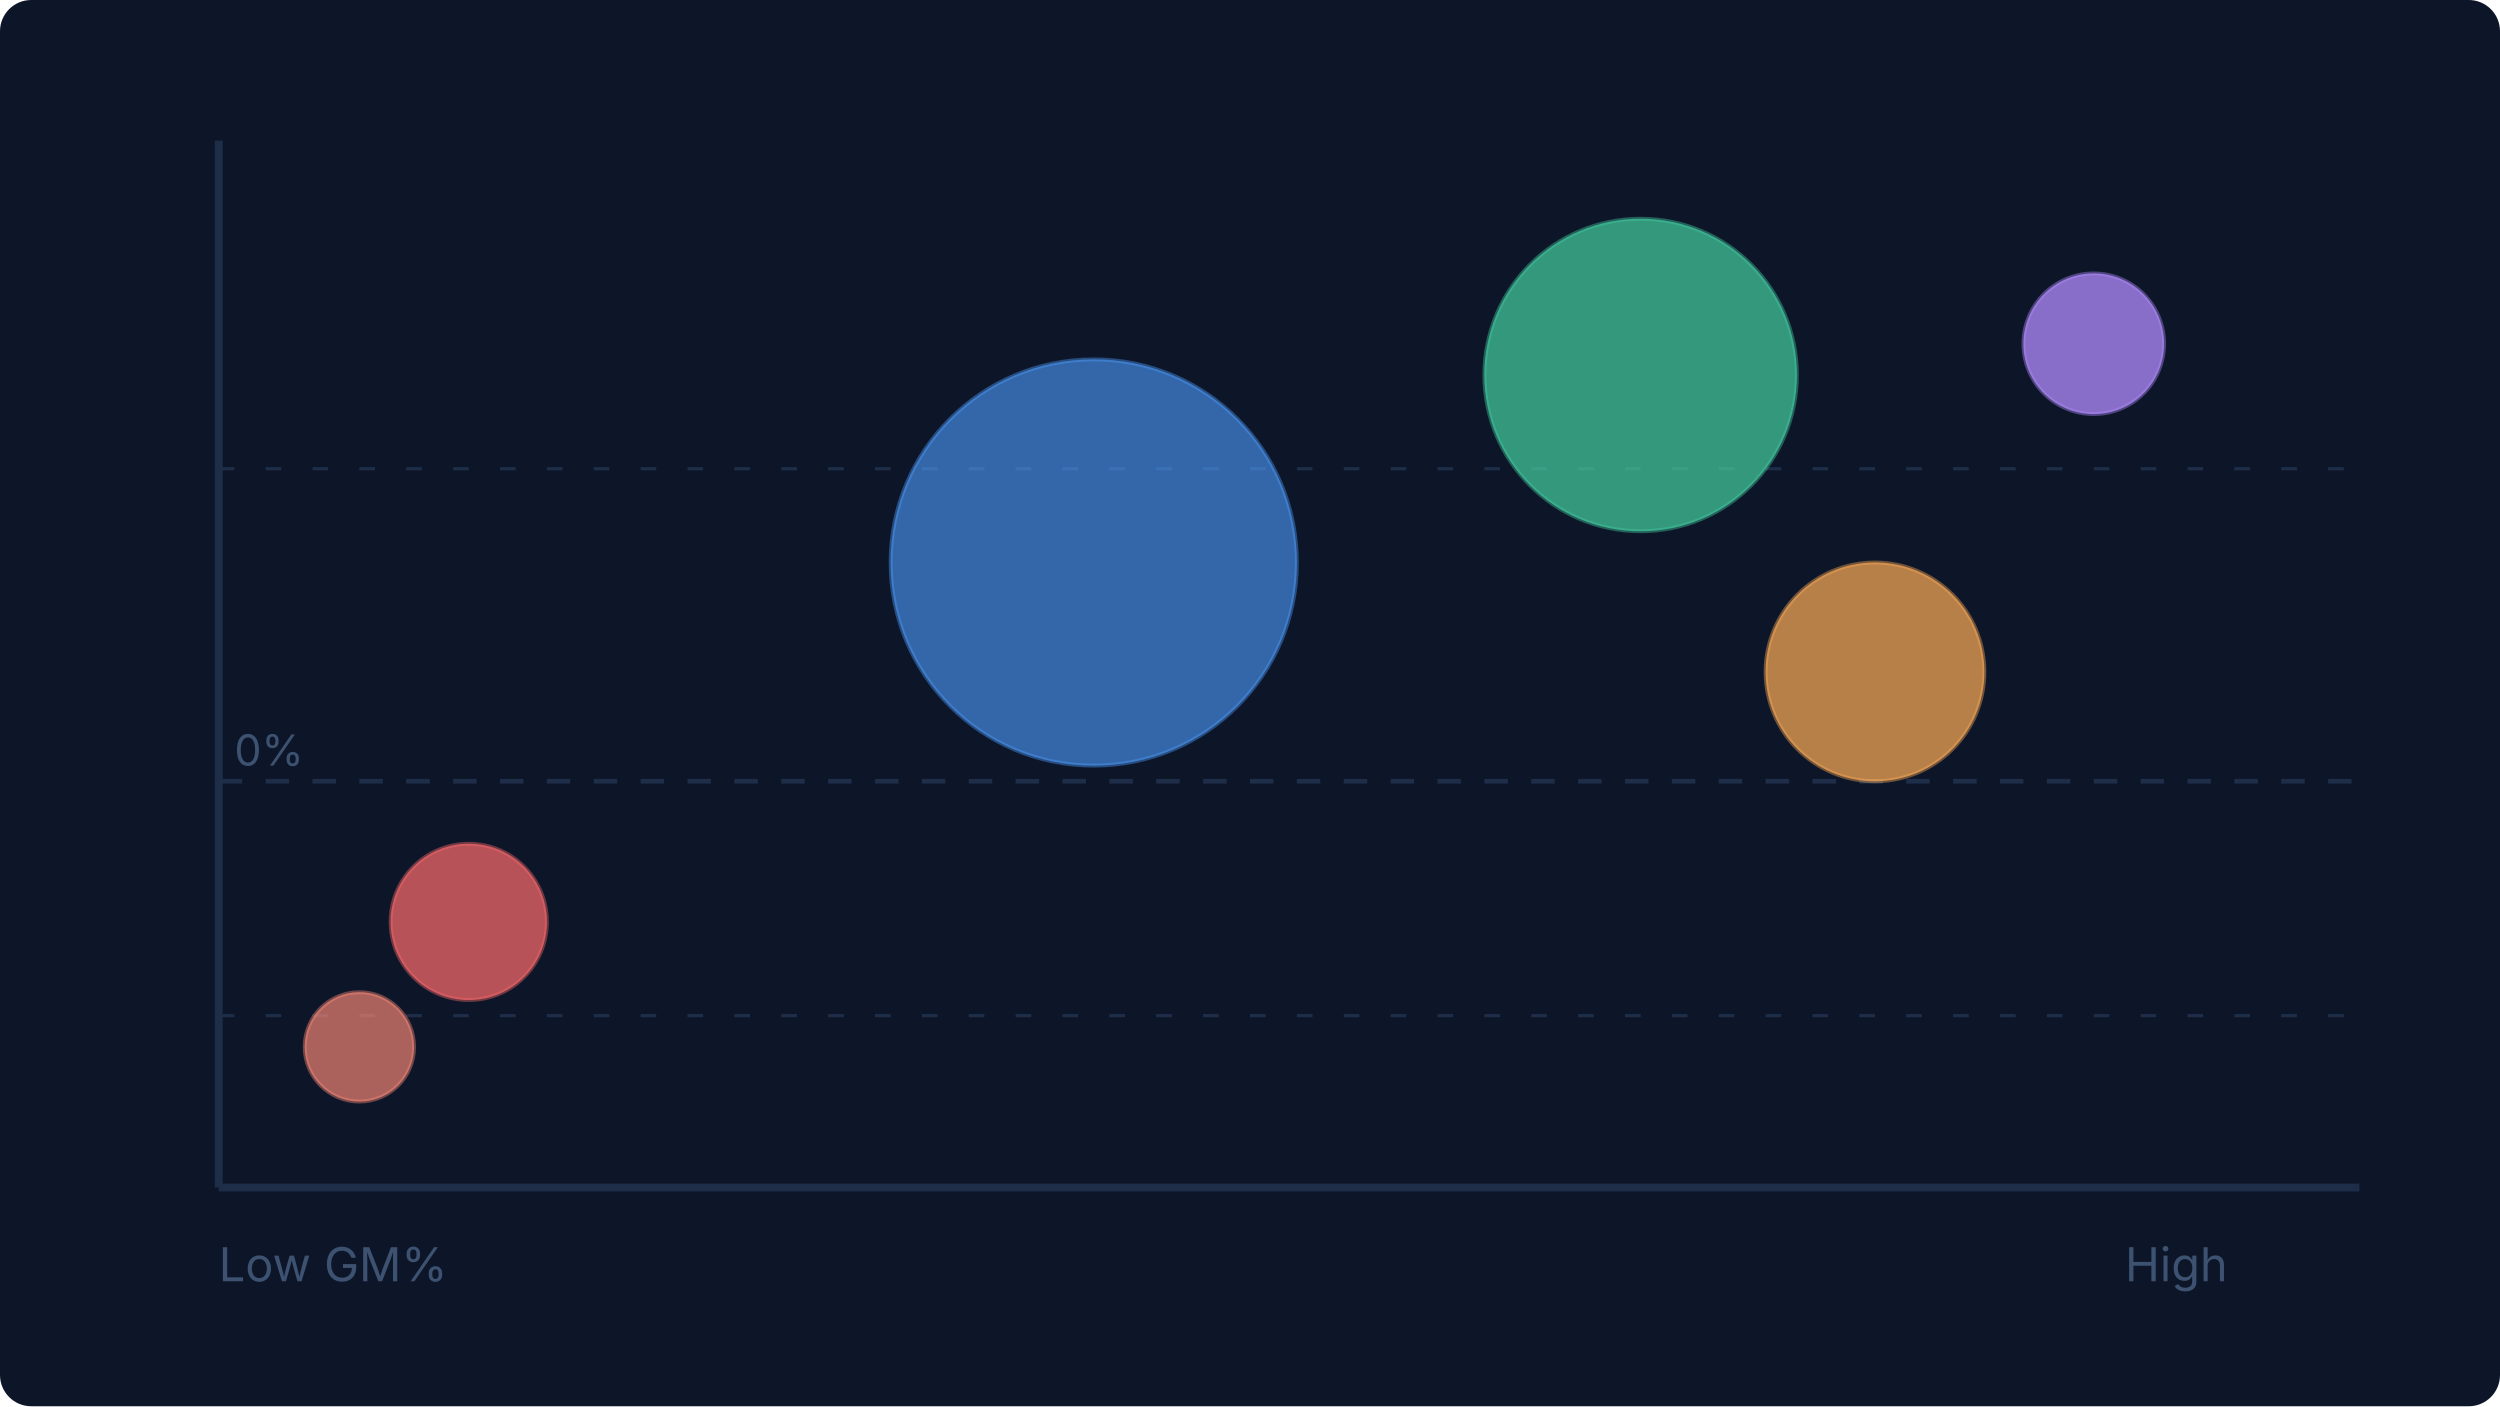
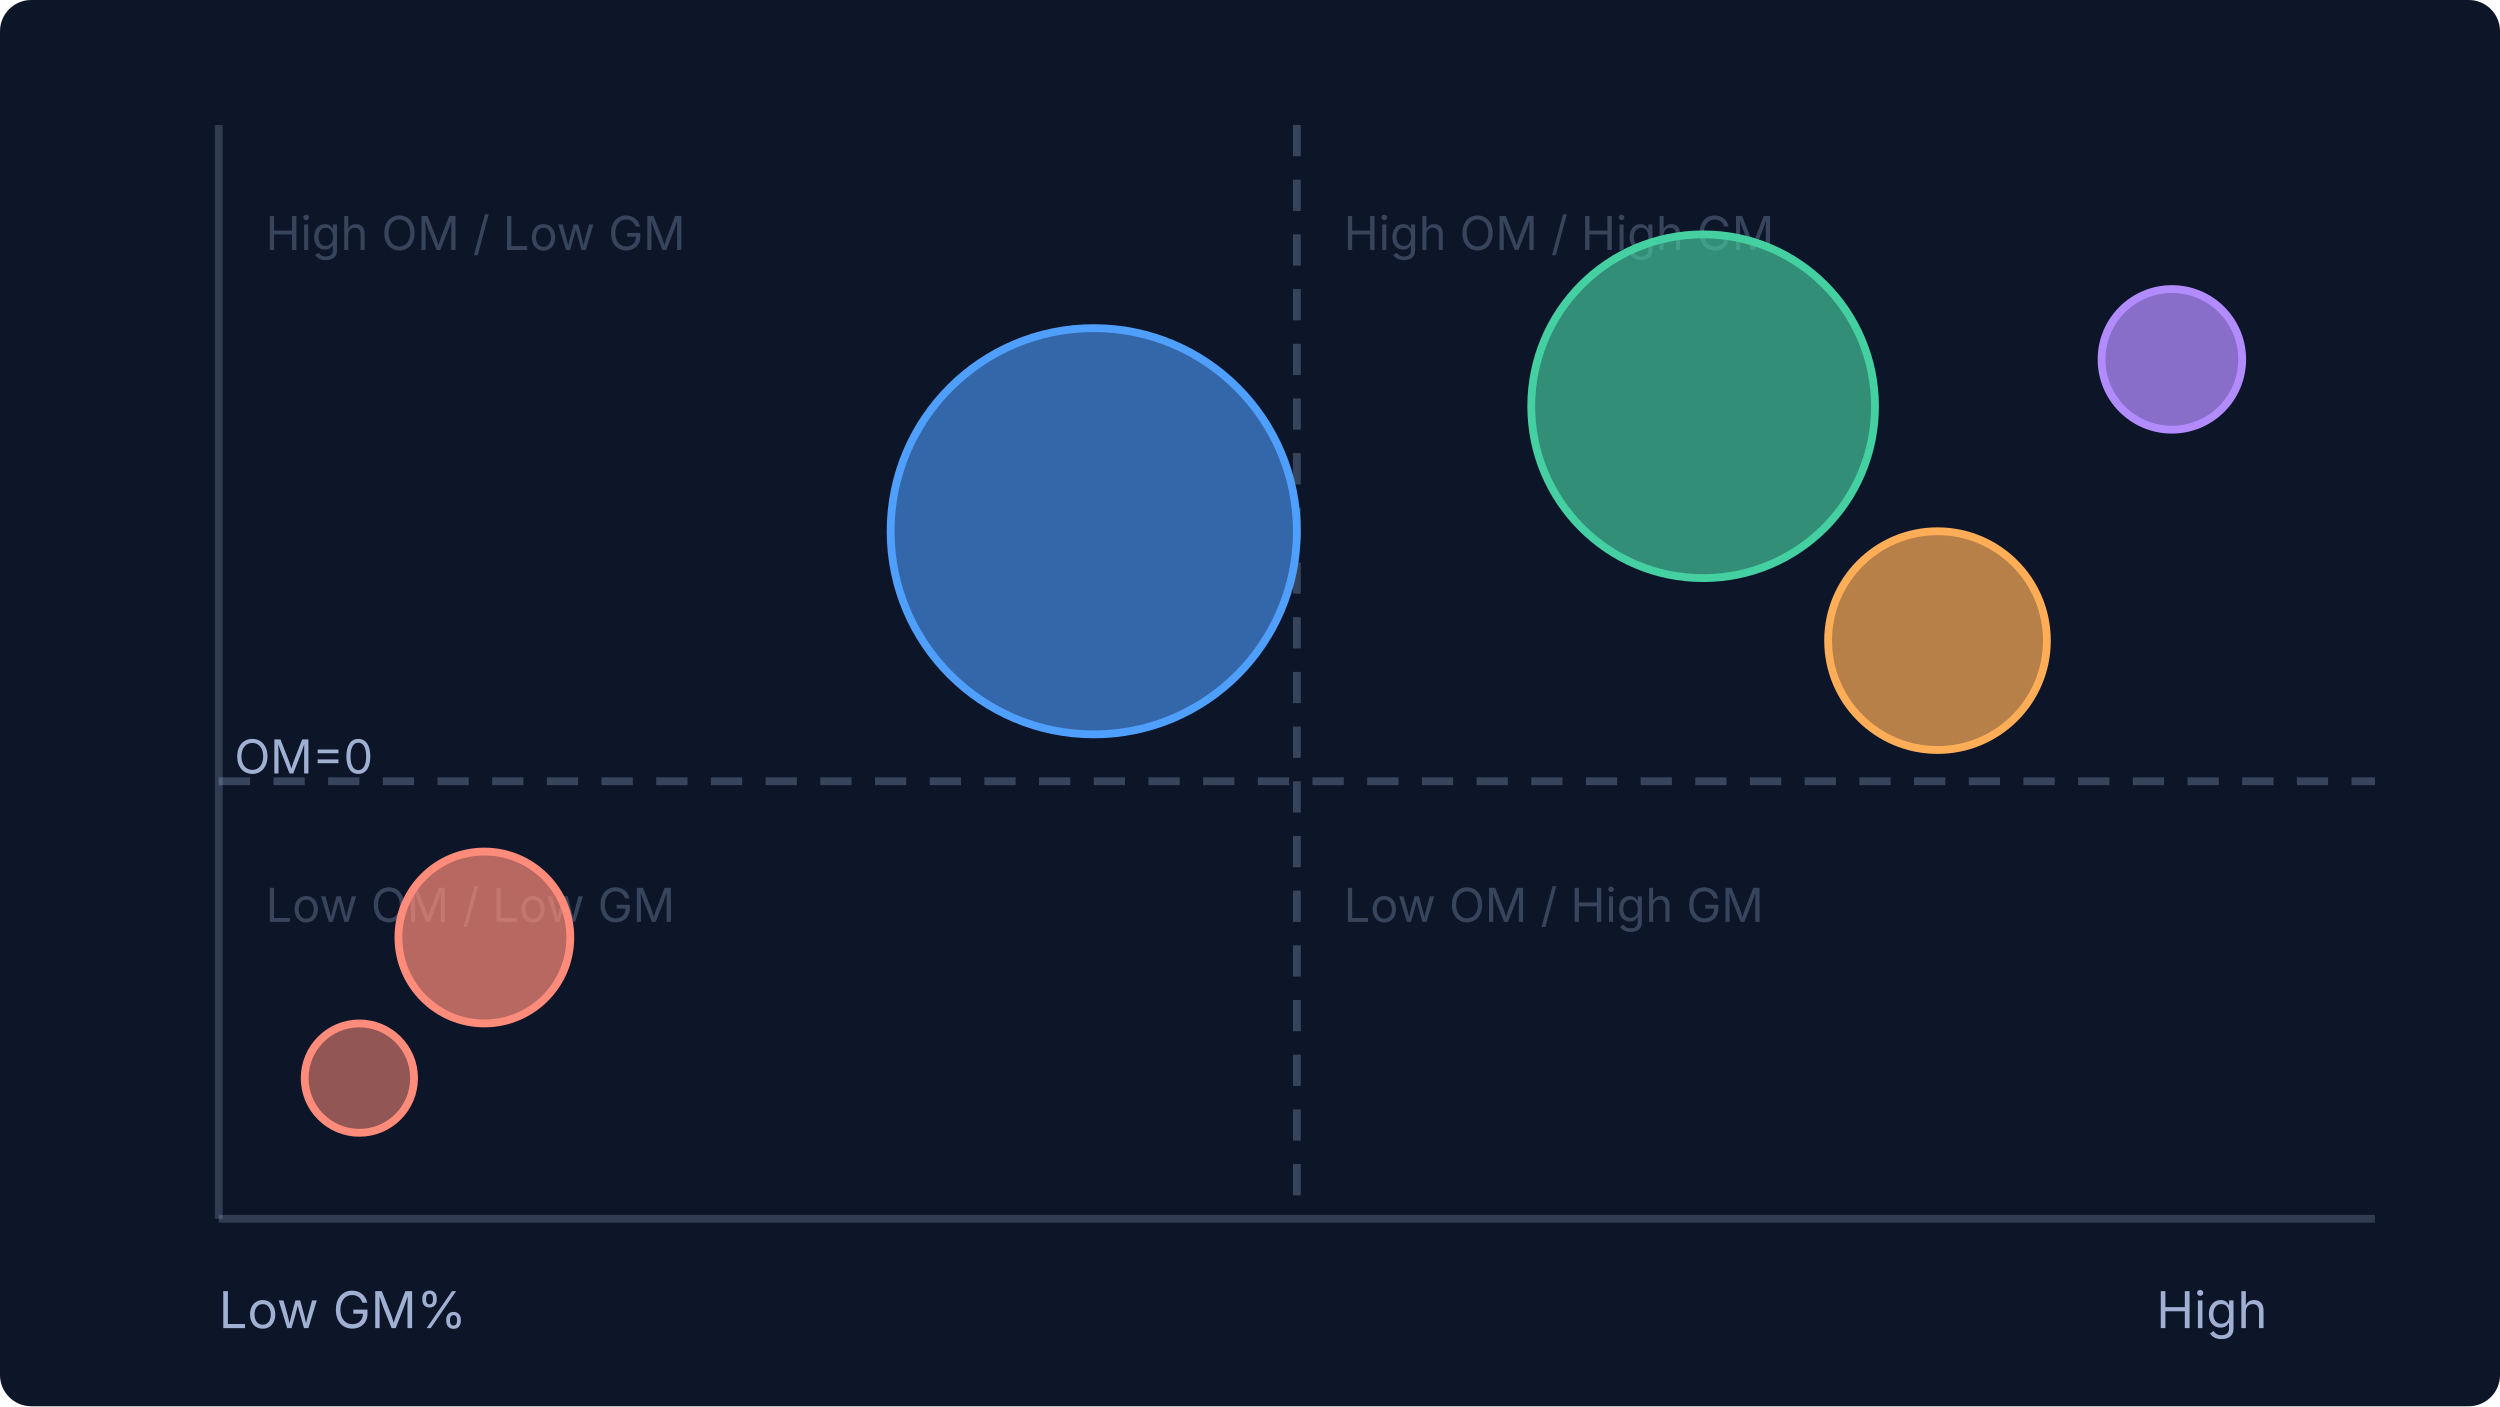
<svg xmlns="http://www.w3.org/2000/svg" width="320" height="180" viewBox="0 0 320 180" fill="none">
  <rect width="320" height="180" rx="4" fill="#0d1528" />
-   <line x1="28" y1="152" x2="302" y2="152" stroke="#1e2e48" stroke-width="1" />
-   <line x1="28" y1="18" x2="28" y2="152" stroke="#1e2e48" stroke-width="1" />
-   <line x1="28" y1="100" x2="302" y2="100" stroke="#1e2e48" stroke-width="0.6" stroke-dasharray="3 3" />
-   <line x1="28" y1="60" x2="302" y2="60" stroke="#1e2e48" stroke-width="0.4" stroke-dasharray="2 4" />
-   <line x1="28" y1="130" x2="302" y2="130" stroke="#1e2e48" stroke-width="0.4" stroke-dasharray="2 4" />
-   <circle cx="210" cy="48" r="20" fill="#45d0a2" fill-opacity="0.7" stroke="#45d0a2" stroke-width="0.5" stroke-opacity=".4" />
-   <circle cx="140" cy="72" r="26" fill="#4f9fff" fill-opacity="0.6" stroke="#4f9fff" stroke-width="0.5" stroke-opacity=".4" />
-   <circle cx="240" cy="86" r="14" fill="#ffae57" fill-opacity="0.7" stroke="#ffae57" stroke-width="0.5" stroke-opacity=".4" />
-   <circle cx="268" cy="44" r="9" fill="#b28cff" fill-opacity="0.75" stroke="#b28cff" stroke-width="0.5" stroke-opacity=".4" />
-   <circle cx="60" cy="118" r="10" fill="#ff6d6d" fill-opacity="0.7" stroke="#ff6d6d" stroke-width="0.5" stroke-opacity=".4" />
-   <circle cx="46" cy="134" r="7" fill="#ff8c7a" fill-opacity="0.65" stroke="#ff8c7a" stroke-width="0.5" stroke-opacity=".4" />
-   <text x="28" y="164" fill="#3d5270" font-size="6" font-family="Inter,Arial">Low GM%</text>
-   <text x="272" y="164" fill="#3d5270" font-size="6" font-family="Inter,Arial">High</text>
-   <text x="30" y="98" fill="#3d5270" font-size="5.5" font-family="Inter,Arial">0%</text>
+   <line x1="28" y1="156" x2="304" y2="156" stroke="rgba(159,176,211,.25)" stroke-width="1" />
+   <line x1="28" y1="16" x2="28" y2="156" stroke="rgba(159,176,211,.25)" stroke-width="1" />
+   <line x1="166" y1="16" x2="166" y2="156" stroke="rgba(159,176,211,.3)" stroke-width="1" stroke-dasharray="4 3" />
+   <line x1="28" y1="100" x2="304" y2="100" stroke="rgba(159,176,211,.3)" stroke-width="1" stroke-dasharray="4 3" />
+   <text x="34" y="32" fill="rgba(159,176,211,.3)" font-size="6" font-family="Inter,Arial">High OM / Low GM</text>
+   <text x="172" y="32" fill="rgba(159,176,211,.3)" font-size="6" font-family="Inter,Arial">High OM / High GM</text>
+   <text x="34" y="118" fill="rgba(159,176,211,.3)" font-size="6" font-family="Inter,Arial">Low OM / Low GM</text>
+   <text x="172" y="118" fill="rgba(159,176,211,.3)" font-size="6" font-family="Inter,Arial">Low OM / High GM</text>
+   <circle cx="218" cy="52" r="22" fill="#45d0a2" fill-opacity="0.65" stroke="#45d0a2" stroke-width="1" />
+   <circle cx="140" cy="68" r="26" fill="#4f9fff" fill-opacity="0.6" stroke="#4f9fff" stroke-width="1" />
+   <circle cx="248" cy="82" r="14" fill="#ffae57" fill-opacity="0.7" stroke="#ffae57" stroke-width="1" />
+   <circle cx="278" cy="46" r="9" fill="#b28cff" fill-opacity="0.75" stroke="#b28cff" stroke-width="1" />
+   <circle cx="62" cy="120" r="11" fill="#ff8c7a" fill-opacity="0.7" stroke="#ff8c7a" stroke-width="1" />
+   <circle cx="46" cy="138" r="7" fill="#ff8c7a" fill-opacity="0.55" stroke="#ff8c7a" stroke-width="1" />
+   <text x="28" y="170" fill="#9fb0d3" font-size="6.5" font-family="Inter,Arial">Low GM%</text>
+   <text x="276" y="170" fill="#9fb0d3" font-size="6.5" font-family="Inter,Arial">High</text>
+   <text x="30" y="99" fill="#9fb0d3" font-size="6" font-family="Inter,Arial">OM=0</text>
</svg>
